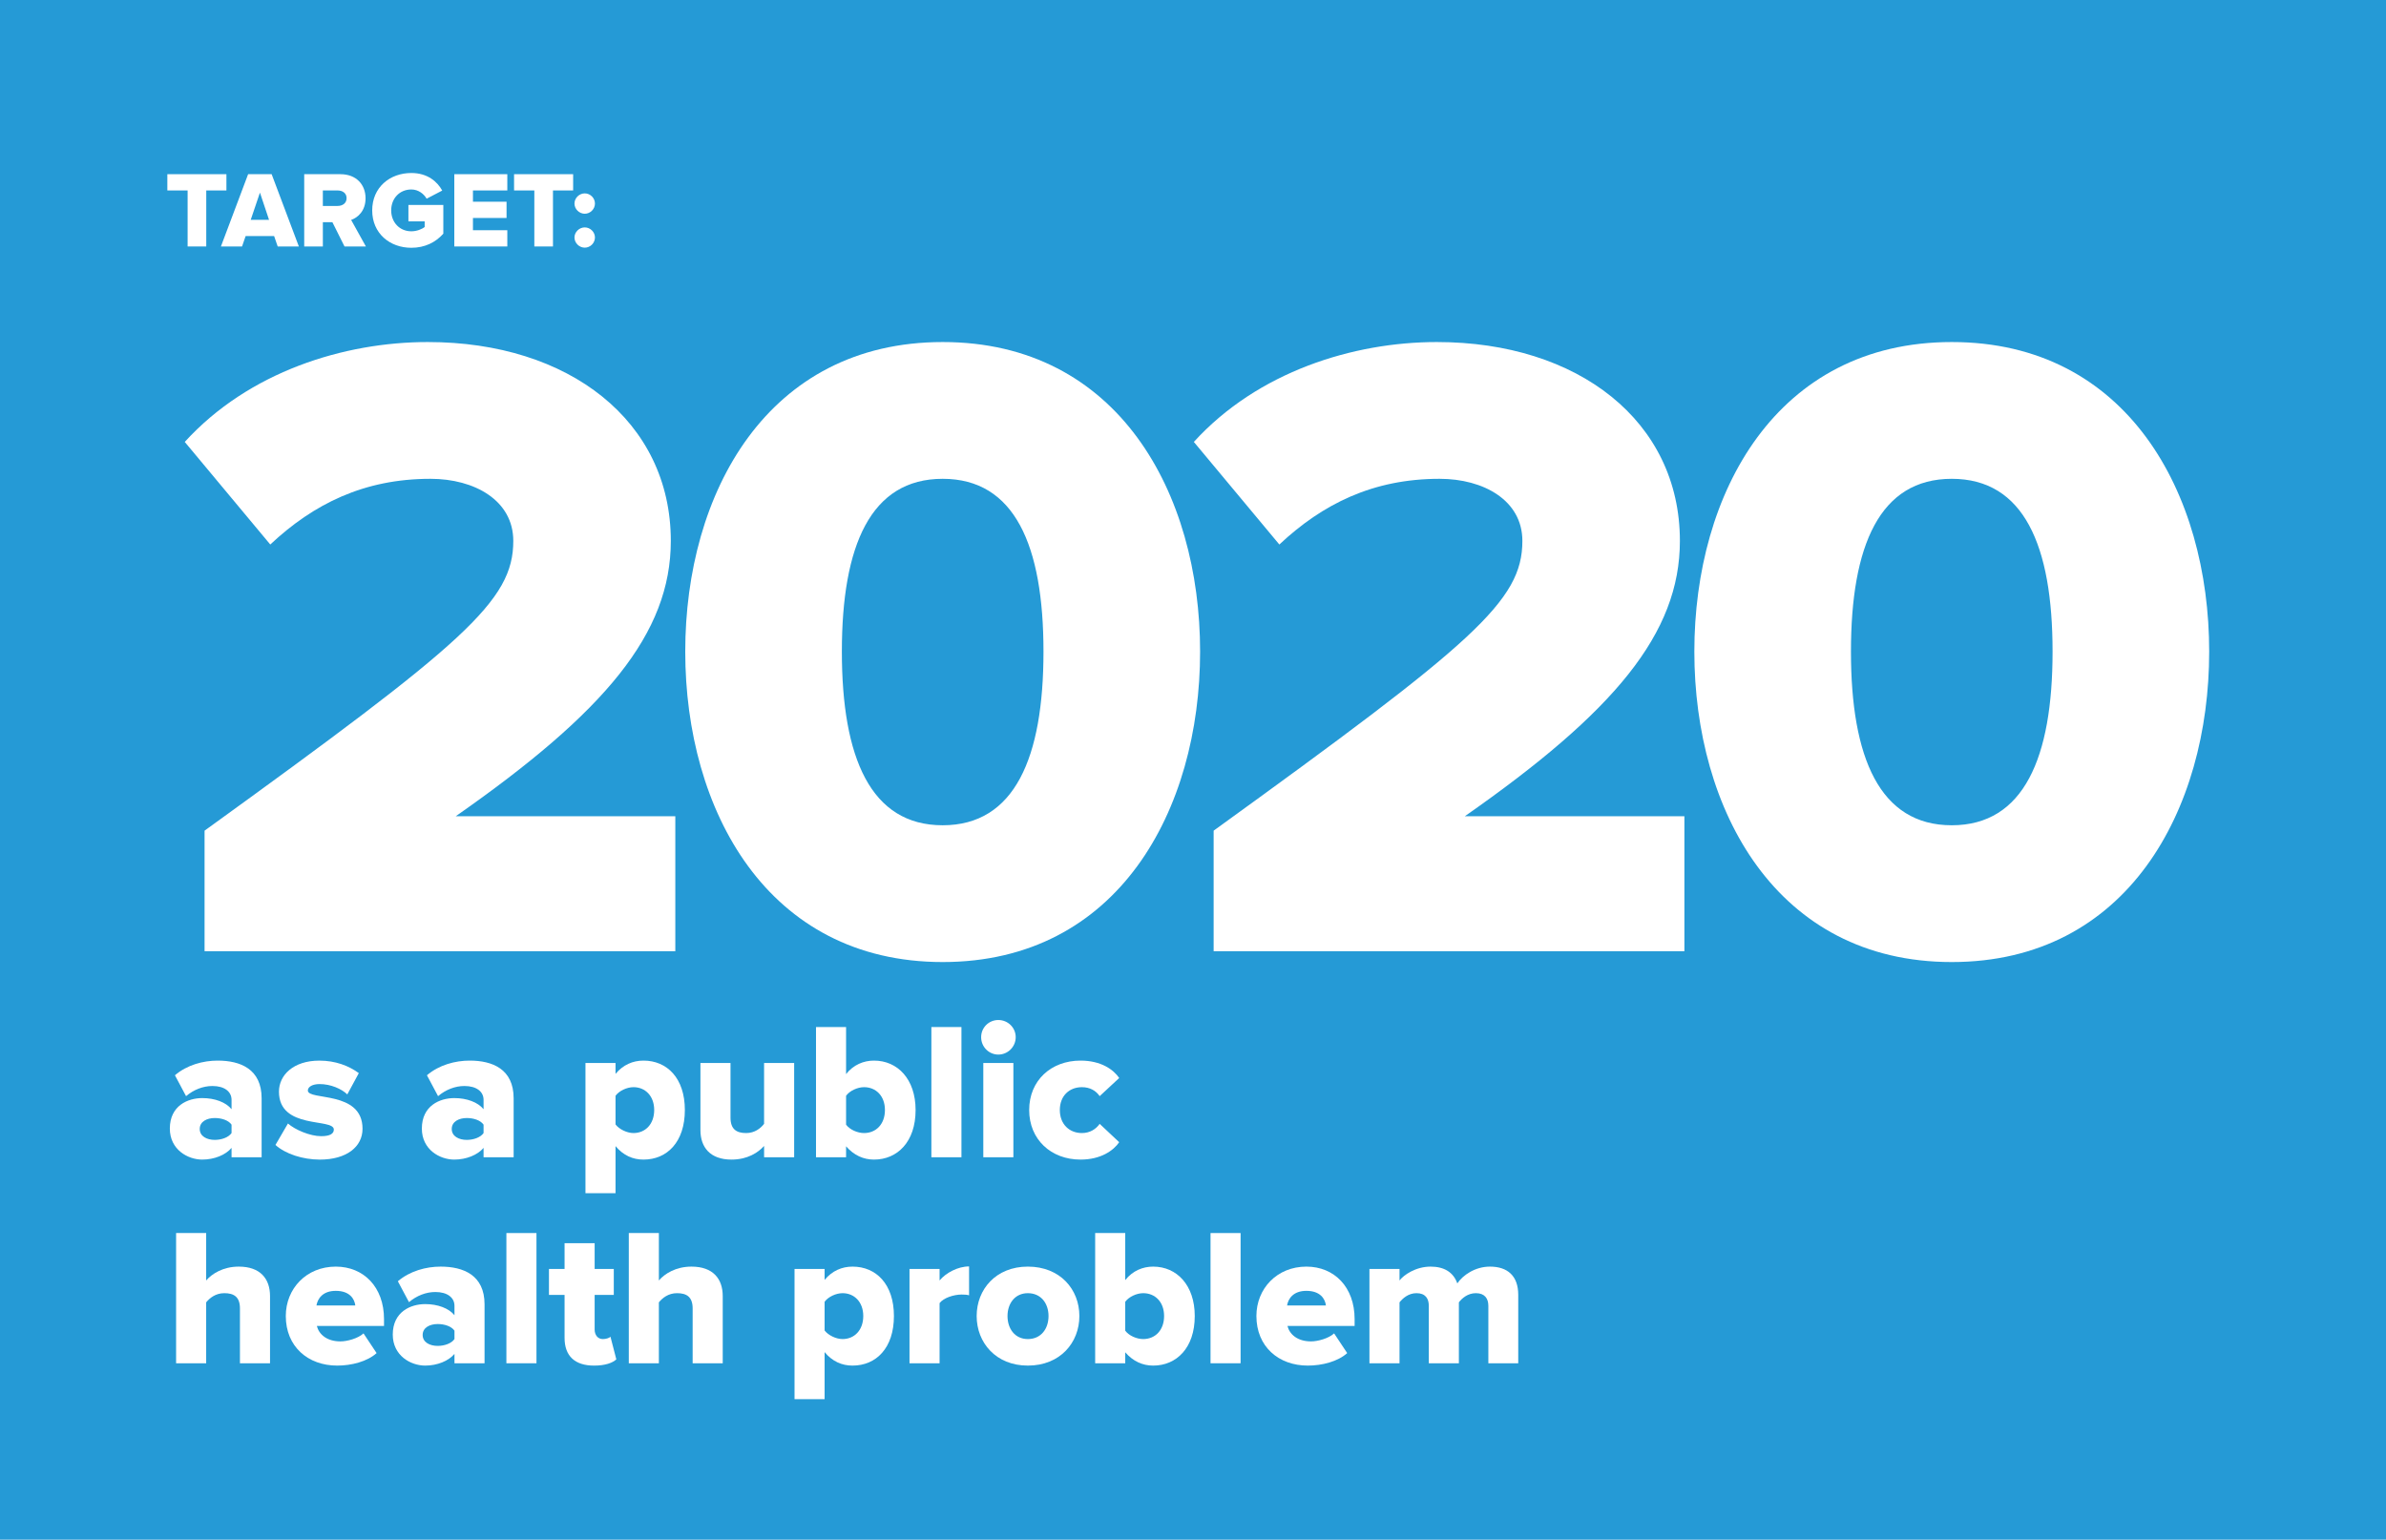
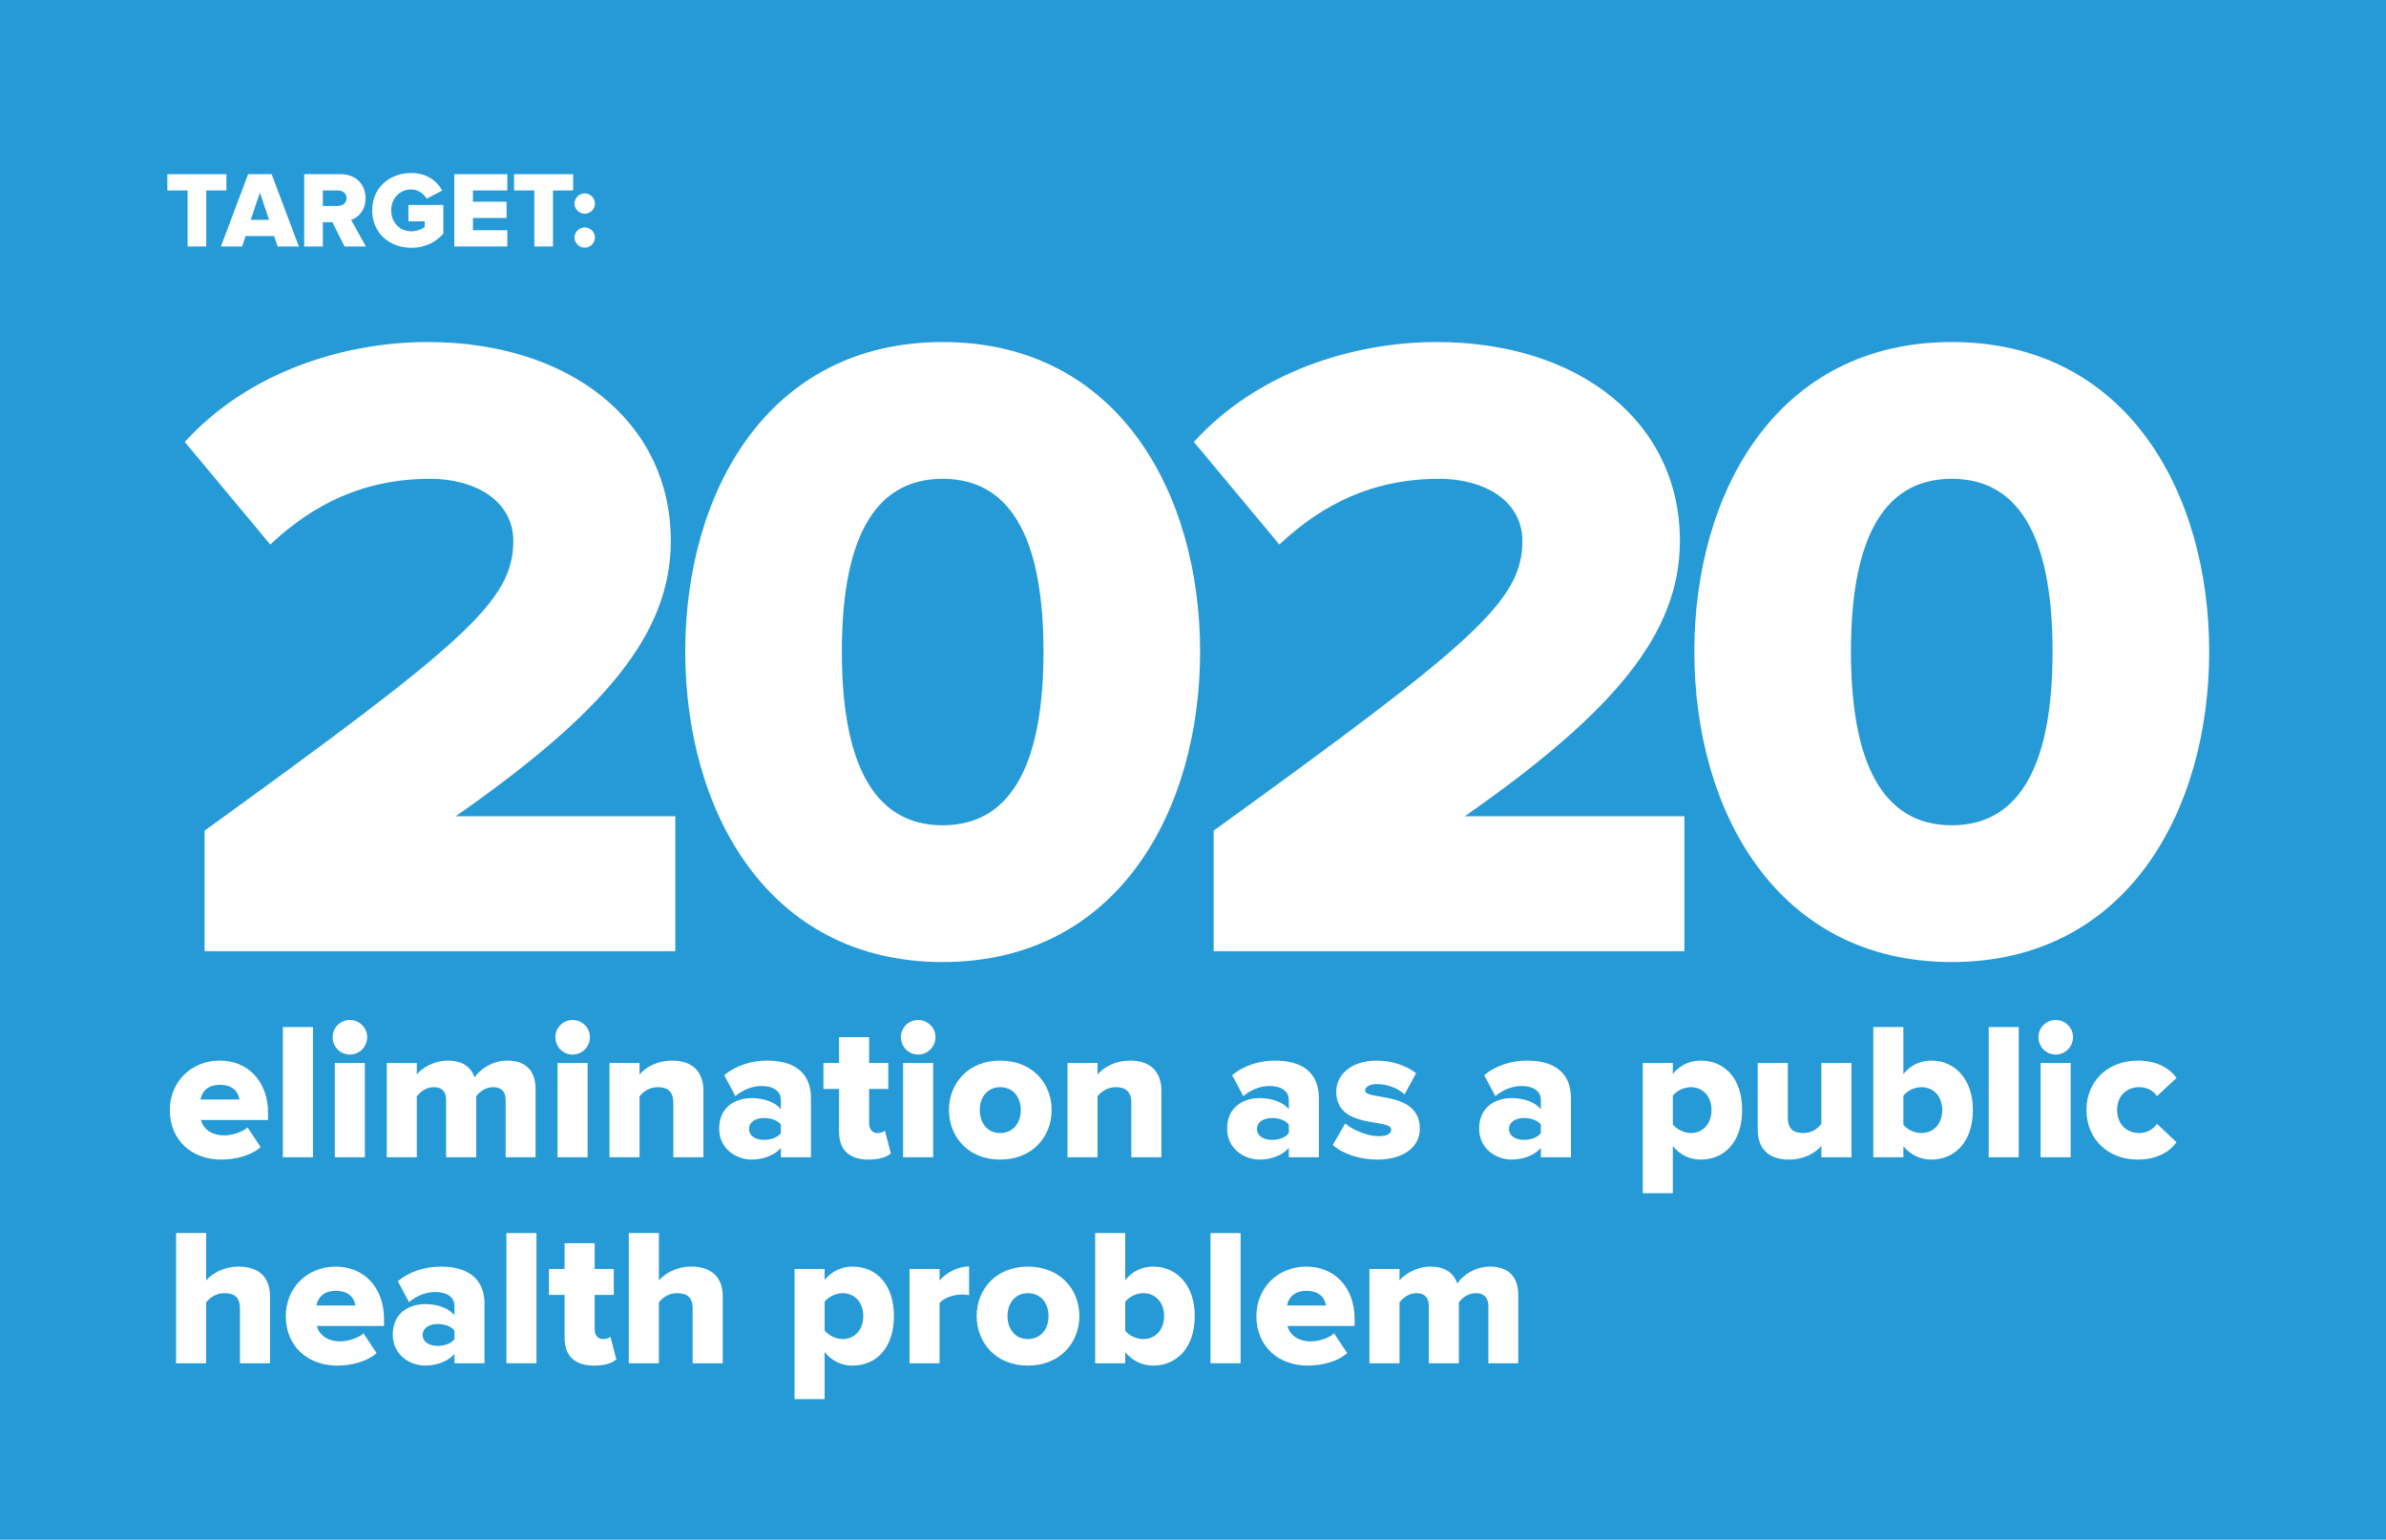
<svg xmlns="http://www.w3.org/2000/svg" version="1.1" id="Layer_1" x="0px" y="0px" width="220px" height="142px" viewBox="0 0 220 142" enable-background="new 0 0 220 142" xml:space="preserve">
  <rect x="0" fill="#259AD6" width="220" height="142" />
  <g>
    <path fill="#FFFFFF" d="M17.299,22.732v-5.167H15.43v-1.5h5.447v1.5h-1.859v5.167H17.299z" />
    <path fill="#FFFFFF" d="M25.606,22.732l-0.33-0.959h-2.628l-0.33,0.959H20.37l2.508-6.667h2.169l2.509,6.667H25.606z    M23.968,17.765l-0.85,2.509h1.689L23.968,17.765z" />
    <path fill="#FFFFFF" d="M31.767,22.732l-1.119-2.239h-0.879v2.239h-1.719v-6.667h3.338c1.479,0,2.318,0.979,2.318,2.219   c0,1.16-0.699,1.779-1.329,1.999l1.359,2.449H31.767z M31.957,18.274c0-0.46-0.37-0.709-0.83-0.709h-1.359v1.429h1.359   C31.587,18.994,31.957,18.744,31.957,18.274z" />
    <path fill="#FFFFFF" d="M34.319,19.404c0-2.119,1.619-3.448,3.608-3.448c1.489,0,2.389,0.79,2.849,1.619l-1.439,0.75   c-0.25-0.439-0.759-0.85-1.409-0.85c-1.089,0-1.859,0.83-1.859,1.929c0,1.089,0.77,1.929,1.859,1.929c0.49,0,0.99-0.2,1.229-0.399   v-0.52h-1.499v-1.509h3.218v2.649c-0.71,0.79-1.689,1.299-2.949,1.299C35.938,22.852,34.319,21.522,34.319,19.404z" />
    <path fill="#FFFFFF" d="M41.889,22.732v-6.667h4.887v1.5h-3.168v1.039h3.098v1.5h-3.098v1.129h3.168v1.499H41.889z" />
    <path fill="#FFFFFF" d="M49.268,22.732v-5.167h-1.869v-1.5h5.447v1.5h-1.859v5.167H49.268z" />
    <path fill="#FFFFFF" d="M52.969,18.774c0-0.51,0.439-0.939,0.949-0.939s0.939,0.43,0.939,0.939s-0.43,0.939-0.939,0.939   S52.969,19.284,52.969,18.774z M52.969,21.902c0-0.5,0.439-0.929,0.949-0.929s0.939,0.43,0.939,0.929   c0,0.51-0.43,0.939-0.939,0.939S52.969,22.412,52.969,21.902z" />
    <path fill="#FFFFFF" d="M18.862,87.732V76.611c23.985-17.346,28.466-21.164,28.466-26.724c0-3.734-3.569-5.727-7.635-5.727   c-6.142,0-10.789,2.324-14.773,6.059l-7.884-9.461c5.893-6.474,14.69-9.212,22.408-9.212c13.03,0,22.408,7.303,22.408,18.341   c0,8.548-6.058,15.769-19.835,25.396h20.25v12.449H18.862z" />
    <path fill="#FFFFFF" d="M63.183,60.095c0-14.606,7.552-28.549,23.736-28.549s23.736,13.943,23.736,28.549   c0,14.607-7.552,28.633-23.736,28.633S63.183,74.702,63.183,60.095z M96.214,60.095c0-9.793-2.656-15.935-9.295-15.935   c-6.639,0-9.295,6.142-9.295,15.935c0,9.793,2.656,16.018,9.295,16.018C93.559,76.113,96.214,69.889,96.214,60.095z" />
    <path fill="#FFFFFF" d="M111.903,87.732V76.611c23.985-17.346,28.467-21.164,28.467-26.724c0-3.734-3.568-5.727-7.636-5.727   c-6.141,0-10.789,2.324-14.772,6.059l-7.884-9.461c5.893-6.474,14.69-9.212,22.408-9.212c13.03,0,22.408,7.303,22.408,18.341   c0,8.548-6.059,15.769-19.835,25.396h20.25v12.449H111.903z" />
    <path fill="#FFFFFF" d="M156.226,60.095c0-14.606,7.552-28.549,23.735-28.549s23.736,13.943,23.736,28.549   c0,14.607-7.553,28.633-23.736,28.633S156.226,74.702,156.226,60.095z M189.256,60.095c0-9.793-2.655-15.935-9.295-15.935   s-9.295,6.142-9.295,15.935c0,9.793,2.655,16.018,9.295,16.018S189.256,69.889,189.256,60.095z" />
-     <path fill="#FFFFFF" d="M21.35,106.732v-0.865c-0.54,0.648-1.584,1.08-2.701,1.08c-1.333,0-2.989-0.918-2.989-2.861   c0-2.107,1.656-2.811,2.989-2.811c1.152,0,2.179,0.379,2.701,1.027v-0.865c0-0.756-0.648-1.277-1.764-1.277   c-0.864,0-1.729,0.342-2.431,0.936l-1.026-1.926c1.116-0.955,2.611-1.352,3.943-1.352c2.089,0,4.051,0.775,4.051,3.477v5.438H21.35   z M21.35,104.5v-0.775c-0.288-0.414-0.936-0.611-1.548-0.611c-0.72,0-1.386,0.324-1.386,1.008s0.666,1.008,1.386,1.008   C20.414,105.129,21.062,104.914,21.35,104.5z" />
-     <path fill="#FFFFFF" d="M25.398,105.598l1.152-1.98c0.648,0.576,2.035,1.17,3.061,1.17c0.828,0,1.17-0.234,1.17-0.611   c0-1.08-5.06,0.035-5.06-3.494c0-1.529,1.333-2.863,3.727-2.863c1.477,0,2.701,0.469,3.637,1.152l-1.062,1.963   c-0.522-0.504-1.512-0.953-2.557-0.953c-0.648,0-1.081,0.252-1.081,0.594c0,0.955,5.042-0.037,5.042,3.529   c0,1.656-1.458,2.844-3.943,2.844C27.919,106.947,26.316,106.426,25.398,105.598z" />
-     <path fill="#FFFFFF" d="M44.587,106.732v-0.865c-0.54,0.648-1.584,1.08-2.701,1.08c-1.333,0-2.989-0.918-2.989-2.861   c0-2.107,1.656-2.811,2.989-2.811c1.152,0,2.179,0.379,2.701,1.027v-0.865c0-0.756-0.648-1.277-1.764-1.277   c-0.864,0-1.729,0.342-2.431,0.936l-1.026-1.926c1.116-0.955,2.61-1.352,3.943-1.352c2.089,0,4.051,0.775,4.051,3.477v5.438H44.587   z M44.587,104.5v-0.775c-0.288-0.414-0.936-0.611-1.548-0.611c-0.72,0-1.386,0.324-1.386,1.008s0.666,1.008,1.386,1.008   C43.651,105.129,44.299,104.914,44.587,104.5z" />
-     <path fill="#FFFFFF" d="M56.755,105.705v4.34h-2.773v-12.01h2.773v1.008c0.684-0.828,1.584-1.225,2.575-1.225   c2.179,0,3.817,1.621,3.817,4.557c0,2.953-1.638,4.572-3.817,4.572C58.357,106.947,57.475,106.57,56.755,105.705z M60.32,102.375   c0-1.297-0.828-2.107-1.909-2.107c-0.594,0-1.314,0.324-1.656,0.793v2.646c0.342,0.449,1.062,0.793,1.656,0.793   C59.492,104.5,60.32,103.689,60.32,102.375z" />
-     <path fill="#FFFFFF" d="M70.453,106.732v-1.045c-0.54,0.611-1.53,1.26-3.007,1.26c-1.962,0-2.863-1.133-2.863-2.719v-6.193h2.773   v5.041c0,1.062,0.54,1.424,1.44,1.424c0.792,0,1.332-0.434,1.656-0.848v-5.617h2.773v8.697H70.453z" />
-     <path fill="#FFFFFF" d="M75.239,106.732v-12.01h2.773v4.34c0.684-0.865,1.621-1.244,2.575-1.244c2.179,0,3.835,1.711,3.835,4.557   c0,2.953-1.692,4.572-3.835,4.572c-0.972,0-1.854-0.395-2.575-1.225v1.01H75.239z M79.668,104.5c1.099,0,1.927-0.811,1.927-2.125   c0-1.297-0.828-2.107-1.927-2.107c-0.594,0-1.314,0.324-1.656,0.793v2.664C78.354,104.193,79.074,104.5,79.668,104.5z" />
-     <path fill="#FFFFFF" d="M85.877,106.732v-12.01h2.773v12.01H85.877z" />
-     <path fill="#FFFFFF" d="M90.466,95.658c0-0.883,0.703-1.584,1.584-1.584c0.882,0,1.603,0.701,1.603,1.584s-0.72,1.604-1.603,1.604   C91.169,97.262,90.466,96.541,90.466,95.658z M90.665,106.732v-8.697h2.773v8.697H90.665z" />
-     <path fill="#FFFFFF" d="M94.895,102.375c0-2.719,2.017-4.557,4.735-4.557c1.891,0,3.043,0.83,3.565,1.604l-1.8,1.674   c-0.342-0.504-0.9-0.828-1.639-0.828c-1.152,0-2.035,0.793-2.035,2.107s0.882,2.125,2.035,2.125c0.738,0,1.296-0.361,1.639-0.848   l1.8,1.693c-0.522,0.756-1.674,1.602-3.565,1.602C96.911,106.947,94.895,105.094,94.895,102.375z" />
+     <path fill="#FFFFFF" d="M15.66,102.375c0-2.521,1.891-4.557,4.609-4.557c2.575,0,4.447,1.891,4.447,4.844v0.631h-6.194   c0.198,0.773,0.918,1.422,2.179,1.422c0.612,0,1.621-0.27,2.125-0.738l1.207,1.818c-0.864,0.775-2.305,1.152-3.637,1.152   C17.713,106.947,15.66,105.201,15.66,102.375z M20.27,100.053c-1.207,0-1.675,0.719-1.783,1.35h3.583   C21.998,100.791,21.548,100.053,20.27,100.053z" />
+     <path fill="#FFFFFF" d="M26.082,106.732v-12.01h2.773v12.01H26.082z" />
+     <path fill="#FFFFFF" d="M30.671,95.658c0-0.883,0.703-1.584,1.584-1.584c0.882,0,1.603,0.701,1.603,1.584s-0.72,1.604-1.603,1.604   C31.374,97.262,30.671,96.541,30.671,95.658z M30.87,106.732v-8.697h2.773v8.697H30.87z" />
+     <path fill="#FFFFFF" d="M46.623,106.732v-5.295c0-0.666-0.324-1.17-1.152-1.17c-0.756,0-1.296,0.486-1.566,0.846v5.619h-2.773   v-5.295c0-0.666-0.306-1.17-1.134-1.17c-0.756,0-1.278,0.486-1.566,0.846v5.619h-2.773v-8.697h2.773v1.062   c0.378-0.504,1.494-1.279,2.863-1.279c1.26,0,2.106,0.523,2.467,1.549c0.504-0.756,1.638-1.549,3.007-1.549   c1.603,0,2.611,0.83,2.611,2.611v6.303H46.623z" />
+     <path fill="#FFFFFF" d="M51.209,95.658c0-0.883,0.703-1.584,1.584-1.584c0.882,0,1.603,0.701,1.603,1.584s-0.72,1.604-1.603,1.604   C51.912,97.262,51.209,96.541,51.209,95.658z M51.408,106.732v-8.697h2.773v8.697H51.408z" />
+     <path fill="#FFFFFF" d="M62.083,106.732v-5.023c0-1.062-0.558-1.441-1.422-1.441c-0.828,0-1.368,0.451-1.692,0.846v5.619h-2.773   v-8.697h2.773v1.062c0.522-0.611,1.548-1.279,3.025-1.279c1.962,0,2.863,1.152,2.863,2.756v6.158H62.083z" />
+     <path fill="#FFFFFF" d="M72.001,106.732v-0.865c-0.54,0.648-1.584,1.08-2.701,1.08c-1.333,0-2.989-0.918-2.989-2.861   c0-2.107,1.656-2.811,2.989-2.811c1.152,0,2.179,0.379,2.701,1.027v-0.865c0-0.756-0.648-1.277-1.764-1.277   c-0.864,0-1.729,0.342-2.431,0.936L66.78,99.17c1.116-0.955,2.611-1.352,3.943-1.352c2.089,0,4.051,0.775,4.051,3.477v5.438H72.001   z M72.001,104.5v-0.775c-0.288-0.414-0.936-0.611-1.548-0.611c-0.72,0-1.386,0.324-1.386,1.008s0.666,1.008,1.386,1.008   C71.065,105.129,71.713,104.914,72.001,104.5z" />
+     <path fill="#FFFFFF" d="M77.364,104.391v-3.961h-1.44v-2.395h1.44v-2.377h2.773v2.377h1.765v2.395h-1.765v3.188   c0,0.504,0.288,0.883,0.756,0.883c0.306,0,0.612-0.109,0.703-0.217l0.54,2.088c-0.342,0.324-1.026,0.576-2.053,0.576   C78.318,106.947,77.364,106.066,77.364,104.391z" />
+     <path fill="#FFFFFF" d="M83.069,95.658c0-0.883,0.703-1.584,1.584-1.584c0.882,0,1.603,0.701,1.603,1.584s-0.72,1.604-1.603,1.604   C83.771,97.262,83.069,96.541,83.069,95.658z M83.267,106.732v-8.697h2.773v8.697H83.267z" />
+     <path fill="#FFFFFF" d="M87.497,102.375c0-2.449,1.765-4.557,4.717-4.557c2.989,0,4.753,2.107,4.753,4.557   s-1.765,4.572-4.753,4.572C89.262,106.947,87.497,104.824,87.497,102.375z M94.123,102.375c0-1.152-0.684-2.107-1.909-2.107   c-1.188,0-1.873,0.955-1.873,2.107c0,1.17,0.684,2.125,1.873,2.125C93.439,104.5,94.123,103.545,94.123,102.375z" />
+     <path fill="#FFFFFF" d="M104.311,106.732v-5.023c0-1.062-0.558-1.441-1.422-1.441c-0.828,0-1.369,0.451-1.692,0.846v5.619h-2.773   v-8.697h2.773v1.062c0.522-0.611,1.548-1.279,3.025-1.279c1.962,0,2.863,1.152,2.863,2.756v6.158H104.311z" />
+     <path fill="#FFFFFF" d="M118.836,106.732v-0.865c-0.54,0.648-1.584,1.08-2.7,1.08c-1.333,0-2.989-0.918-2.989-2.861   c0-2.107,1.656-2.811,2.989-2.811c1.152,0,2.179,0.379,2.7,1.027v-0.865c0-0.756-0.648-1.277-1.765-1.277   c-0.864,0-1.729,0.342-2.431,0.936l-1.026-1.926c1.116-0.955,2.611-1.352,3.943-1.352c2.089,0,4.052,0.775,4.052,3.477v5.438   H118.836z M118.836,104.5v-0.775c-0.288-0.414-0.937-0.611-1.548-0.611c-0.721,0-1.387,0.324-1.387,1.008s0.666,1.008,1.387,1.008   C117.899,105.129,118.548,104.914,118.836,104.5z" />
+     <path fill="#FFFFFF" d="M122.885,105.598l1.152-1.98c0.647,0.576,2.034,1.17,3.061,1.17c0.828,0,1.17-0.234,1.17-0.611   c0-1.08-5.06,0.035-5.06-3.494c0-1.529,1.333-2.863,3.728-2.863c1.477,0,2.701,0.469,3.637,1.152l-1.062,1.963   c-0.522-0.504-1.513-0.953-2.558-0.953c-0.647,0-1.08,0.252-1.08,0.594c0,0.955,5.042-0.037,5.042,3.529   c0,1.656-1.459,2.844-3.943,2.844C125.405,106.947,123.803,106.426,122.885,105.598z" />
+     <path fill="#FFFFFF" d="M142.074,106.732v-0.865c-0.54,0.648-1.584,1.08-2.7,1.08c-1.333,0-2.989-0.918-2.989-2.861   c0-2.107,1.656-2.811,2.989-2.811c1.152,0,2.179,0.379,2.7,1.027v-0.865c0-0.756-0.648-1.277-1.765-1.277   c-0.864,0-1.729,0.342-2.431,0.936l-1.026-1.926c1.116-0.955,2.611-1.352,3.943-1.352c2.089,0,4.052,0.775,4.052,3.477v5.438   H142.074z M142.074,104.5v-0.775c-0.288-0.414-0.937-0.611-1.548-0.611c-0.721,0-1.387,0.324-1.387,1.008s0.666,1.008,1.387,1.008   C141.138,105.129,141.786,104.914,142.074,104.5z" />
+     <path fill="#FFFFFF" d="M154.242,105.705v4.34h-2.773v-12.01h2.773v1.008c0.684-0.828,1.584-1.225,2.574-1.225   c2.179,0,3.817,1.621,3.817,4.557c0,2.953-1.639,4.572-3.817,4.572C155.845,106.947,154.962,106.57,154.242,105.705z    M157.807,102.375c0-1.297-0.828-2.107-1.908-2.107c-0.594,0-1.314,0.324-1.656,0.793v2.646c0.342,0.449,1.062,0.793,1.656,0.793   C156.979,104.5,157.807,103.689,157.807,102.375z" />
+     <path fill="#FFFFFF" d="M167.94,106.732v-1.045c-0.54,0.611-1.53,1.26-3.007,1.26c-1.963,0-2.863-1.133-2.863-2.719v-6.193h2.773   v5.041c0,1.062,0.54,1.424,1.44,1.424c0.792,0,1.332-0.434,1.656-0.848v-5.617h2.772v8.697H167.94z" />
+     <path fill="#FFFFFF" d="M172.727,106.732v-12.01h2.773v4.34c0.684-0.865,1.62-1.244,2.574-1.244c2.179,0,3.836,1.711,3.836,4.557   c0,2.953-1.693,4.572-3.836,4.572c-0.972,0-1.854-0.395-2.574-1.225v1.01H172.727z M177.156,104.5c1.099,0,1.927-0.811,1.927-2.125   c0-1.297-0.828-2.107-1.927-2.107c-0.594,0-1.314,0.324-1.656,0.793v2.664C175.842,104.193,176.562,104.5,177.156,104.5z" />
+     <path fill="#FFFFFF" d="M183.365,106.732v-12.01h2.772v12.01H183.365z" />
+     <path fill="#FFFFFF" d="M187.955,95.658c0-0.883,0.702-1.584,1.584-1.584c0.883,0,1.603,0.701,1.603,1.584s-0.72,1.604-1.603,1.604   C188.657,97.262,187.955,96.541,187.955,95.658z M188.152,106.732v-8.697h2.773v8.697H188.152z" />
+     <path fill="#FFFFFF" d="M192.383,102.375c0-2.719,2.017-4.557,4.735-4.557c1.891,0,3.043,0.83,3.565,1.604l-1.801,1.674   c-0.342-0.504-0.9-0.828-1.639-0.828c-1.152,0-2.034,0.793-2.034,2.107s0.882,2.125,2.034,2.125c0.738,0,1.297-0.361,1.639-0.848   l1.801,1.693c-0.522,0.756-1.675,1.602-3.565,1.602C194.399,106.947,192.383,105.094,192.383,102.375z" />
    <path fill="#FFFFFF" d="M22.124,125.732v-5.061c0-1.062-0.558-1.404-1.44-1.404c-0.81,0-1.351,0.451-1.674,0.846v5.619h-2.773   v-12.01h2.773v4.375c0.522-0.611,1.548-1.279,3.007-1.279c1.98,0,2.881,1.117,2.881,2.719v6.195H22.124z" />
    <path fill="#FFFFFF" d="M26.352,121.375c0-2.521,1.891-4.557,4.609-4.557c2.575,0,4.447,1.891,4.447,4.844v0.631h-6.194   c0.198,0.773,0.918,1.422,2.179,1.422c0.612,0,1.621-0.27,2.125-0.738l1.207,1.818c-0.864,0.775-2.305,1.152-3.637,1.152   C28.405,125.947,26.352,124.201,26.352,121.375z M30.961,119.053c-1.207,0-1.674,0.719-1.783,1.35h3.583   C32.69,119.791,32.24,119.053,30.961,119.053z" />
    <path fill="#FFFFFF" d="M41.905,125.732v-0.865c-0.54,0.648-1.584,1.08-2.701,1.08c-1.333,0-2.989-0.918-2.989-2.861   c0-2.107,1.656-2.811,2.989-2.811c1.152,0,2.179,0.379,2.701,1.027v-0.865c0-0.756-0.648-1.277-1.764-1.277   c-0.864,0-1.729,0.342-2.431,0.936l-1.026-1.926c1.116-0.955,2.611-1.352,3.943-1.352c2.089,0,4.051,0.775,4.051,3.477v5.438   H41.905z M41.905,123.5v-0.775c-0.288-0.414-0.936-0.611-1.548-0.611c-0.72,0-1.386,0.324-1.386,1.008s0.666,1.008,1.386,1.008   C40.969,124.129,41.617,123.914,41.905,123.5z" />
    <path fill="#FFFFFF" d="M46.692,125.732v-12.01h2.773v12.01H46.692z" />
    <path fill="#FFFFFF" d="M52.056,123.391v-3.961h-1.44v-2.395h1.44v-2.377h2.773v2.377h1.765v2.395h-1.765v3.188   c0,0.504,0.288,0.883,0.756,0.883c0.306,0,0.612-0.109,0.703-0.217l0.54,2.088c-0.342,0.324-1.026,0.576-2.053,0.576   C53.01,125.947,52.056,125.066,52.056,123.391z" />
    <path fill="#FFFFFF" d="M63.865,125.732v-5.061c0-1.062-0.558-1.404-1.44-1.404c-0.81,0-1.351,0.451-1.674,0.846v5.619h-2.773   v-12.01h2.773v4.375c0.522-0.611,1.548-1.279,3.007-1.279c1.98,0,2.881,1.117,2.881,2.719v6.195H63.865z" />
    <path fill="#FFFFFF" d="M76.032,124.705v4.34h-2.773v-12.01h2.773v1.008c0.684-0.828,1.584-1.225,2.575-1.225   c2.179,0,3.817,1.621,3.817,4.557c0,2.953-1.638,4.572-3.817,4.572C77.635,125.947,76.752,125.57,76.032,124.705z M79.597,121.375   c0-1.297-0.828-2.107-1.909-2.107c-0.594,0-1.314,0.324-1.656,0.793v2.646c0.342,0.449,1.062,0.793,1.656,0.793   C78.769,123.5,79.597,122.689,79.597,121.375z" />
    <path fill="#FFFFFF" d="M83.861,125.732v-8.697h2.773v1.062c0.576-0.703,1.692-1.297,2.719-1.297v2.666   c-0.162-0.055-0.396-0.072-0.684-0.072c-0.72,0-1.675,0.305-2.035,0.791v5.547H83.861z" />
    <path fill="#FFFFFF" d="M90.053,121.375c0-2.449,1.765-4.557,4.717-4.557c2.989,0,4.753,2.107,4.753,4.557   s-1.765,4.572-4.753,4.572C91.817,125.947,90.053,123.824,90.053,121.375z M96.679,121.375c0-1.152-0.684-2.107-1.909-2.107   c-1.188,0-1.873,0.955-1.873,2.107c0,1.17,0.684,2.125,1.873,2.125C95.995,123.5,96.679,122.545,96.679,121.375z" />
    <path fill="#FFFFFF" d="M100.979,125.732v-12.01h2.773v4.34c0.684-0.865,1.621-1.244,2.575-1.244c2.179,0,3.835,1.711,3.835,4.557   c0,2.953-1.692,4.572-3.835,4.572c-0.972,0-1.854-0.395-2.575-1.225v1.01H100.979z M105.408,123.5c1.099,0,1.927-0.811,1.927-2.125   c0-1.297-0.828-2.107-1.927-2.107c-0.594,0-1.314,0.324-1.656,0.793v2.664C104.093,123.193,104.813,123.5,105.408,123.5z" />
    <path fill="#FFFFFF" d="M111.616,125.732v-12.01h2.772v12.01H111.616z" />
    <path fill="#FFFFFF" d="M115.846,121.375c0-2.521,1.891-4.557,4.609-4.557c2.574,0,4.447,1.891,4.447,4.844v0.631h-6.193   c0.197,0.773,0.918,1.422,2.178,1.422c0.612,0,1.621-0.27,2.125-0.738l1.206,1.818c-0.864,0.775-2.305,1.152-3.637,1.152   C117.898,125.947,115.846,124.201,115.846,121.375z M120.455,119.053c-1.206,0-1.675,0.719-1.782,1.35h3.583   C122.184,119.791,121.733,119.053,120.455,119.053z" />
    <path fill="#FFFFFF" d="M137.233,125.732v-5.295c0-0.666-0.324-1.17-1.152-1.17c-0.756,0-1.297,0.486-1.566,0.846v5.619h-2.772   v-5.295c0-0.666-0.307-1.17-1.135-1.17c-0.756,0-1.278,0.486-1.566,0.846v5.619h-2.773v-8.697h2.773v1.062   c0.378-0.504,1.494-1.279,2.862-1.279c1.261,0,2.107,0.523,2.467,1.549c0.505-0.756,1.639-1.549,3.007-1.549   c1.603,0,2.611,0.83,2.611,2.611v6.303H137.233z" />
  </g>
+   <path fill="#FFFFFF" d="M-123.062-41.599" />
</svg>
